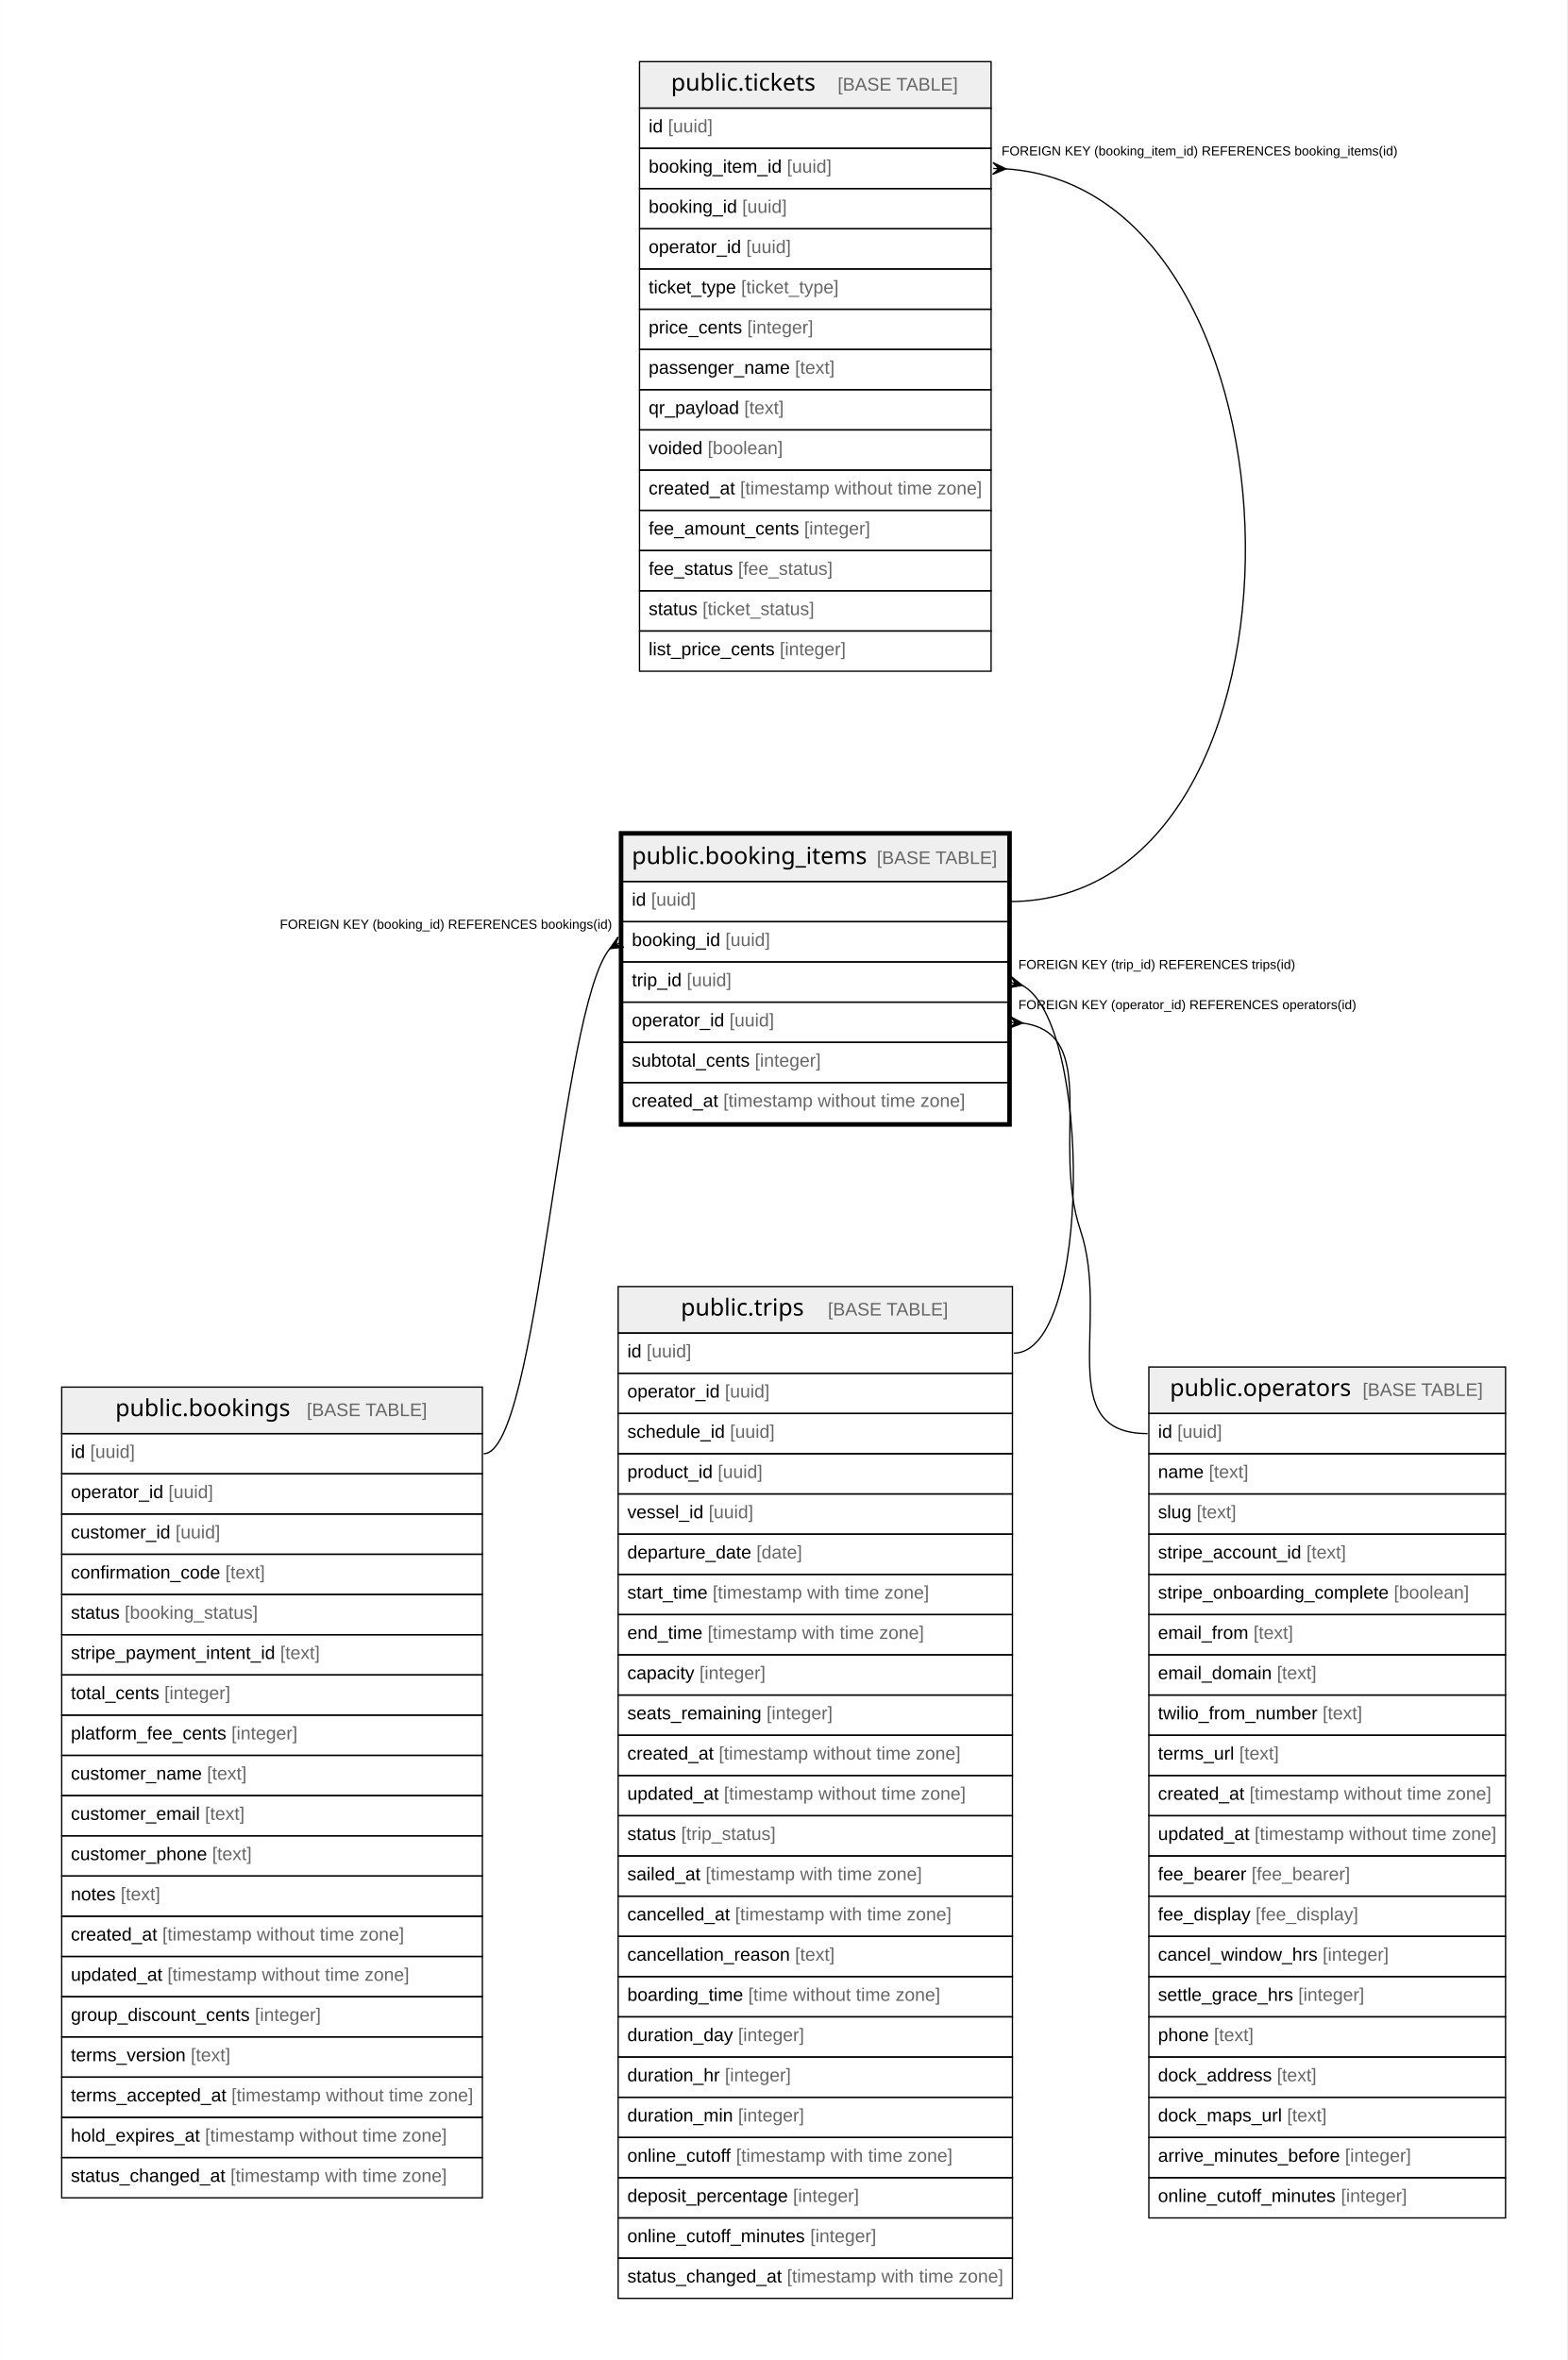
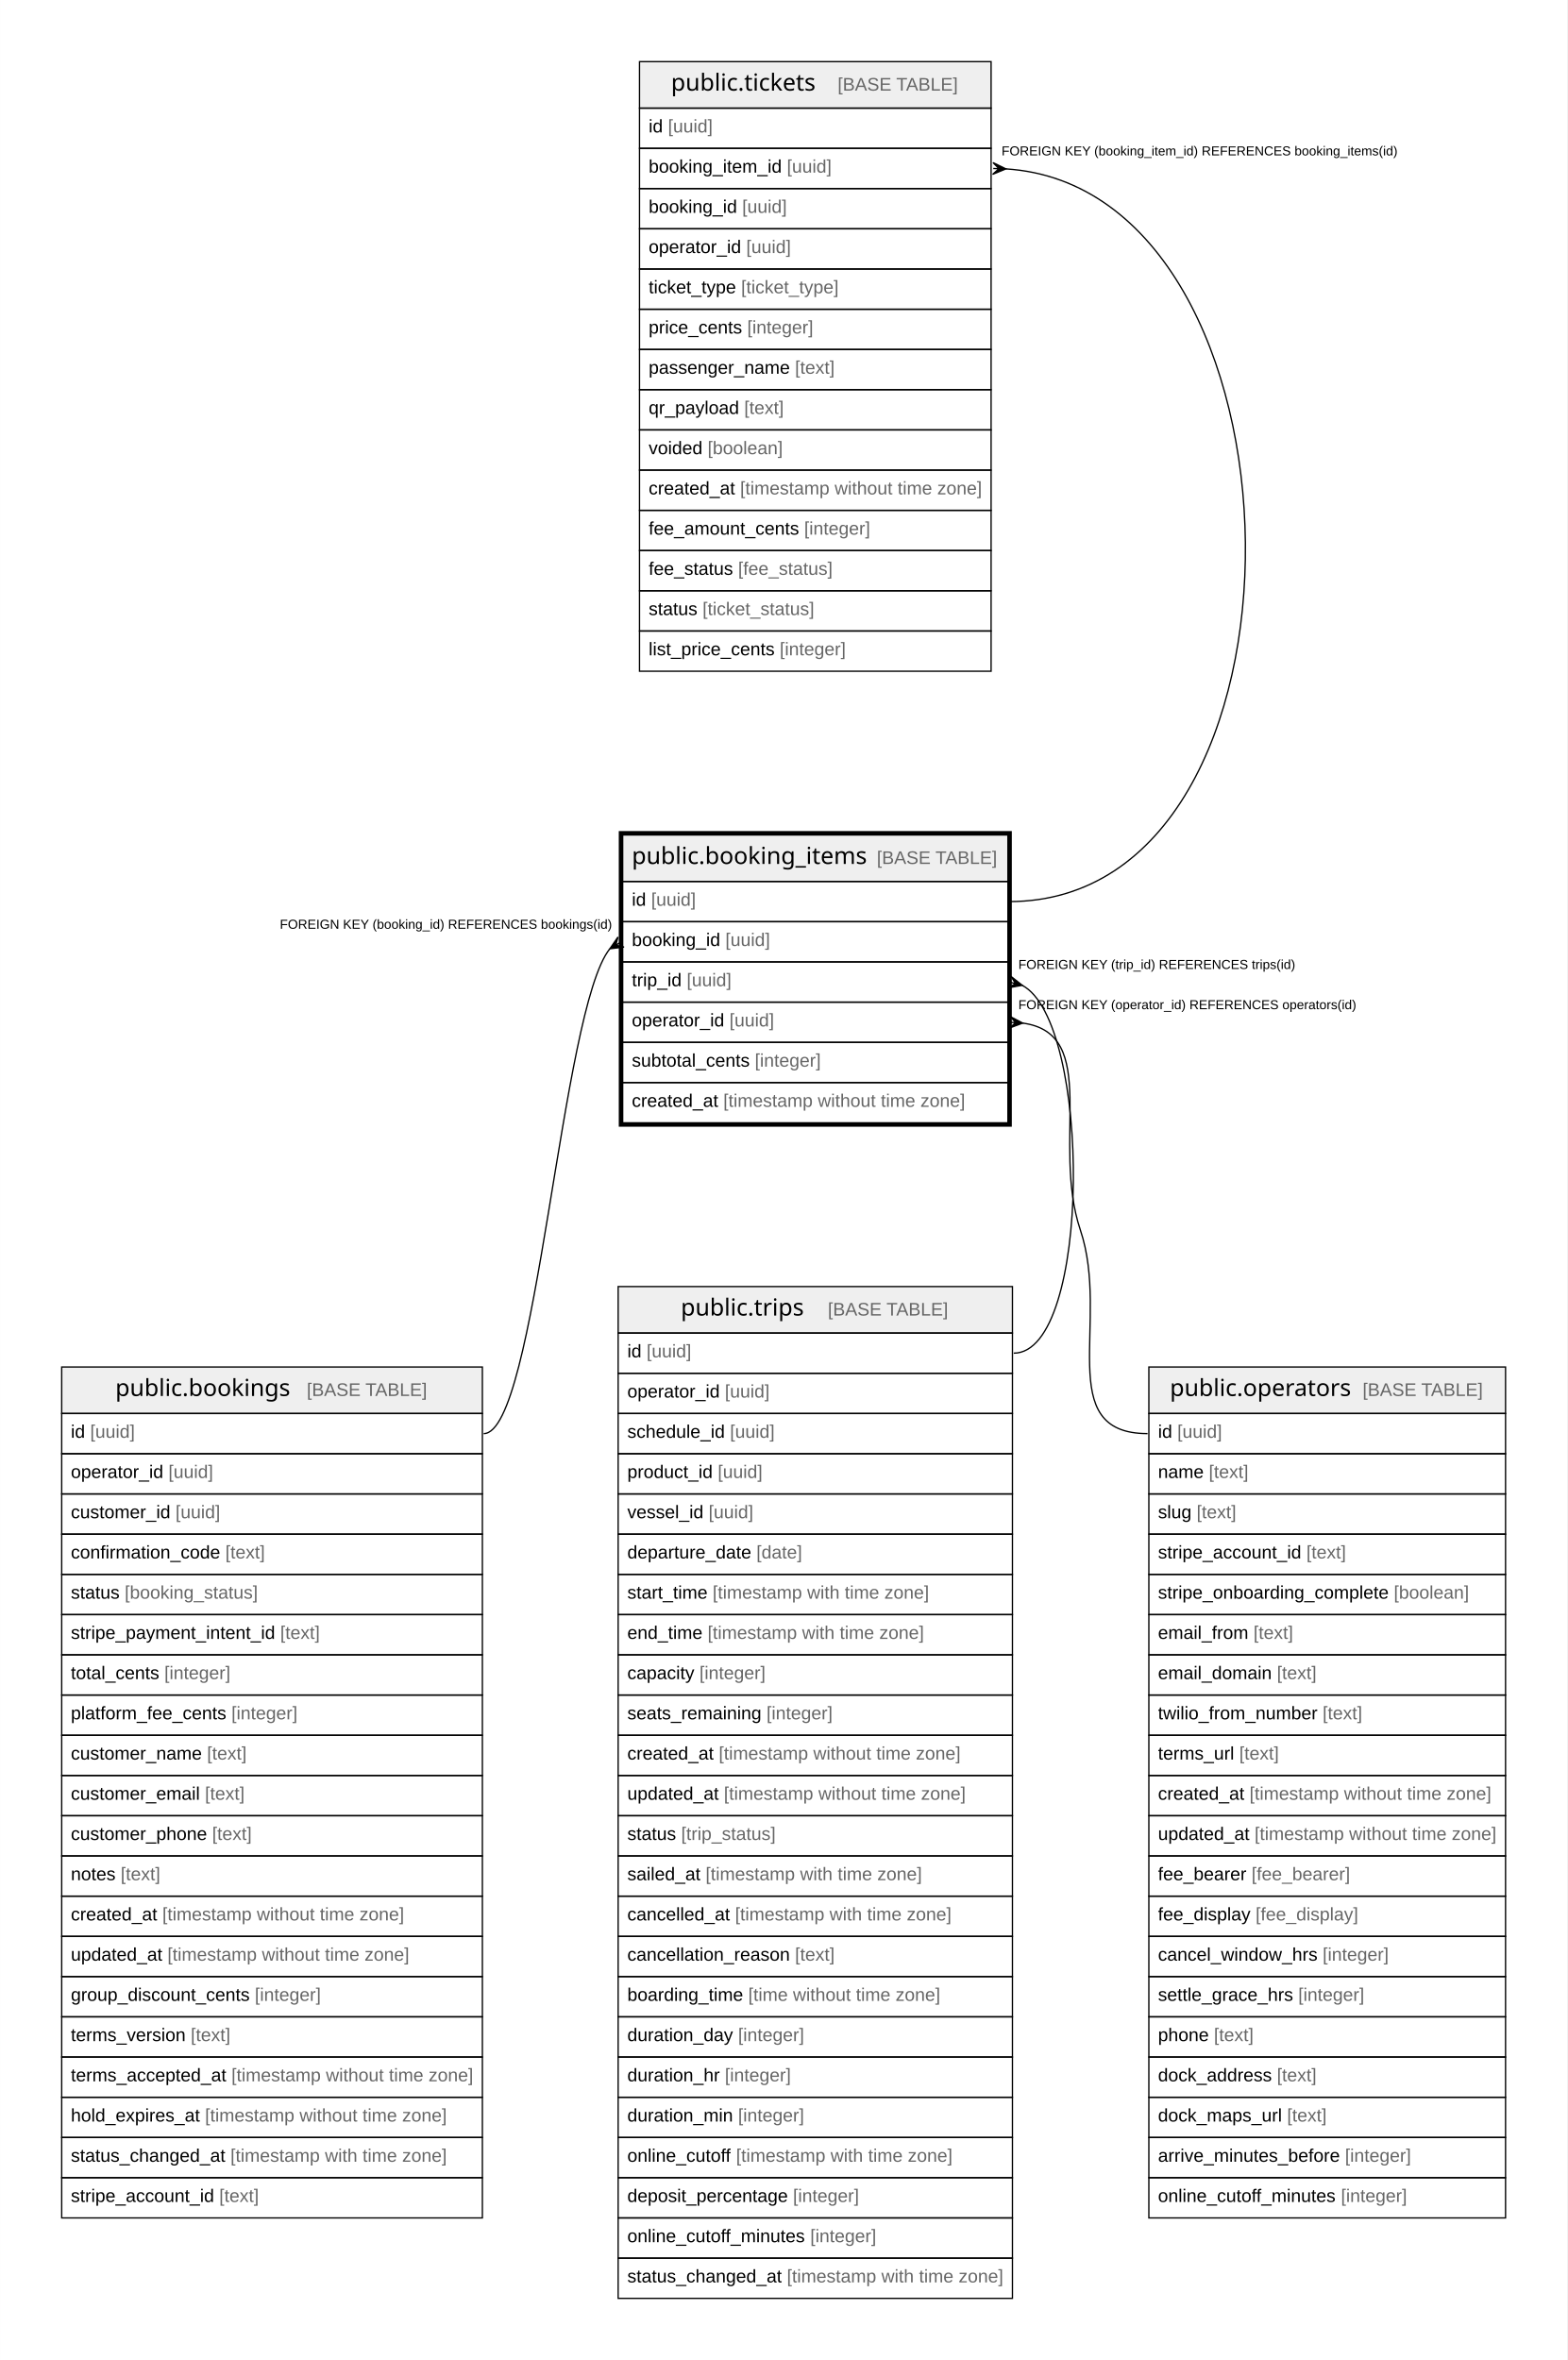
<svg xmlns="http://www.w3.org/2000/svg" width="1200pt" height="1807pt" viewBox="0.00 0.00 1200.04 1807.20">
  <g id="graph0" class="graph" transform="scale(1 1) rotate(0) translate(4 1803.2)">
    <polygon fill="white" stroke="none" points="-4,4 -4,-1803.2 1196.04,-1803.2 1196.04,4 -4,4" />
    <g id="node1" class="node">
      <polygon fill="#efefef" stroke="none" points="472.78,-1128.2 472.78,-1163.8 767.76,-1163.8 767.76,-1128.2 472.78,-1128.2" />
      <polygon fill="none" stroke="black" points="472.78,-1128.2 472.78,-1163.8 767.76,-1163.8 767.76,-1128.2 472.78,-1128.2" />
      <text text-anchor="start" x="479.78" y="-1141.6" font-family="Arial Bold" font-size="18.00">public.booking_items</text>
      <text text-anchor="start" x="636.27" y="-1141.6" font-family="Arial" font-size="14.00">    </text>
      <text text-anchor="start" x="667.39" y="-1141.6" font-family="Arial" font-size="14.00" fill="#666666">[BASE TABLE]</text>
      <polygon fill="none" stroke="black" points="472.78,-1097.4 472.78,-1128.2 767.76,-1128.2 767.76,-1097.4 472.78,-1097.4" />
      <text text-anchor="start" x="479.78" y="-1109.6" font-family="Arial" font-size="14.00">id </text>
      <text text-anchor="start" x="494.57" y="-1109.6" font-family="Arial" font-size="14.00" fill="#666666">[uuid]</text>
      <polygon fill="none" stroke="black" points="472.78,-1066.6 472.78,-1097.4 767.76,-1097.4 767.76,-1066.6 472.78,-1066.6" />
      <text text-anchor="start" x="479.78" y="-1078.8" font-family="Arial" font-size="14.00">booking_id </text>
      <text text-anchor="start" x="551.4" y="-1078.8" font-family="Arial" font-size="14.00" fill="#666666">[uuid]</text>
      <polygon fill="none" stroke="black" points="472.78,-1035.8 472.78,-1066.6 767.76,-1066.6 767.76,-1035.8 472.78,-1035.8" />
      <text text-anchor="start" x="479.78" y="-1048" font-family="Arial" font-size="14.00">trip_id </text>
      <text text-anchor="start" x="521.8" y="-1048" font-family="Arial" font-size="14.00" fill="#666666">[uuid]</text>
      <polygon fill="none" stroke="black" points="472.78,-1005 472.78,-1035.8 767.76,-1035.8 767.76,-1005 472.78,-1005" />
      <text text-anchor="start" x="479.78" y="-1017.2" font-family="Arial" font-size="14.00">operator_id </text>
      <text text-anchor="start" x="554.5" y="-1017.2" font-family="Arial" font-size="14.00" fill="#666666">[uuid]</text>
      <polygon fill="none" stroke="black" points="472.78,-974.2 472.78,-1005 767.76,-1005 767.76,-974.2 472.78,-974.2" />
      <text text-anchor="start" x="479.78" y="-986.4" font-family="Arial" font-size="14.00">subtotal_cents </text>
      <text text-anchor="start" x="573.95" y="-986.4" font-family="Arial" font-size="14.00" fill="#666666">[integer]</text>
      <polygon fill="none" stroke="black" points="472.78,-943.4 472.78,-974.2 767.76,-974.2 767.76,-943.4 472.78,-943.4" />
      <text text-anchor="start" x="479.78" y="-955.6" font-family="Arial" font-size="14.00">created_at </text>
      <text text-anchor="start" x="549.83" y="-955.6" font-family="Arial" font-size="14.00" fill="#666666">[timestamp without time zone]</text>
      <polygon fill="none" stroke="black" stroke-width="3" points="471.28,-941.9 471.28,-1165.3 769.26,-1165.3 769.26,-941.9 471.28,-941.9" />
    </g>
    <g id="node3" class="node">
-       <polygon fill="#efefef" stroke="none" points="43.2,-705.4 43.2,-741 365.34,-741 365.34,-705.4 43.2,-705.4" />
-       <polygon fill="none" stroke="black" points="43.2,-705.4 43.2,-741 365.34,-741 365.34,-705.4 43.2,-705.4" />
-       <text text-anchor="start" x="84.28" y="-718.8" font-family="Arial Bold" font-size="18.00">public.bookings</text>
-       <text text-anchor="start" x="199.78" y="-718.8" font-family="Arial" font-size="14.00">    </text>
-       <text text-anchor="start" x="230.89" y="-718.8" font-family="Arial" font-size="14.00" fill="#666666">[BASE TABLE]</text>
-       <polygon fill="none" stroke="black" points="43.2,-674.6 43.2,-705.4 365.34,-705.4 365.34,-674.6 43.2,-674.6" />
-       <text text-anchor="start" x="50.2" y="-686.8" font-family="Arial" font-size="14.00">id </text>
-       <text text-anchor="start" x="64.99" y="-686.8" font-family="Arial" font-size="14.00" fill="#666666">[uuid]</text>
-       <polygon fill="none" stroke="black" points="43.2,-643.8 43.2,-674.6 365.34,-674.6 365.34,-643.8 43.2,-643.8" />
-       <text text-anchor="start" x="50.2" y="-656" font-family="Arial" font-size="14.00">operator_id </text>
-       <text text-anchor="start" x="124.92" y="-656" font-family="Arial" font-size="14.00" fill="#666666">[uuid]</text>
-       <polygon fill="none" stroke="black" points="43.2,-613 43.2,-643.8 365.34,-643.8 365.34,-613 43.2,-613" />
-       <text text-anchor="start" x="50.2" y="-625.2" font-family="Arial" font-size="14.00">customer_id </text>
-       <text text-anchor="start" x="130.34" y="-625.2" font-family="Arial" font-size="14.00" fill="#666666">[uuid]</text>
-       <polygon fill="none" stroke="black" points="43.2,-582.2 43.2,-613 365.34,-613 365.34,-582.2 43.2,-582.2" />
-       <text text-anchor="start" x="50.2" y="-594.4" font-family="Arial" font-size="14.00">confirmation_code </text>
-       <text text-anchor="start" x="168.49" y="-594.4" font-family="Arial" font-size="14.00" fill="#666666">[text]</text>
-       <polygon fill="none" stroke="black" points="43.2,-551.4 43.2,-582.2 365.34,-582.2 365.34,-551.4 43.2,-551.4" />
-       <text text-anchor="start" x="50.2" y="-563.6" font-family="Arial" font-size="14.00">status </text>
-       <text text-anchor="start" x="91.44" y="-563.6" font-family="Arial" font-size="14.00" fill="#666666">[booking_status]</text>
-       <polygon fill="none" stroke="black" points="43.2,-520.6 43.2,-551.4 365.34,-551.4 365.34,-520.6 43.2,-520.6" />
-       <text text-anchor="start" x="50.2" y="-532.8" font-family="Arial" font-size="14.00">stripe_payment_intent_id </text>
-       <text text-anchor="start" x="210.52" y="-532.8" font-family="Arial" font-size="14.00" fill="#666666">[text]</text>
-       <polygon fill="none" stroke="black" points="43.2,-489.8 43.2,-520.6 365.34,-520.6 365.34,-489.8 43.2,-489.8" />
-       <text text-anchor="start" x="50.2" y="-502" font-family="Arial" font-size="14.00">total_cents </text>
-       <text text-anchor="start" x="121.8" y="-502" font-family="Arial" font-size="14.00" fill="#666666">[integer]</text>
-       <polygon fill="none" stroke="black" points="43.2,-459 43.2,-489.8 365.34,-489.8 365.34,-459 43.2,-459" />
-       <text text-anchor="start" x="50.2" y="-471.2" font-family="Arial" font-size="14.00">platform_fee_cents </text>
-       <text text-anchor="start" x="173.16" y="-471.2" font-family="Arial" font-size="14.00" fill="#666666">[integer]</text>
-       <polygon fill="none" stroke="black" points="43.2,-428.2 43.2,-459 365.34,-459 365.34,-428.2 43.2,-428.2" />
-       <text text-anchor="start" x="50.2" y="-440.4" font-family="Arial" font-size="14.00">customer_name </text>
-       <text text-anchor="start" x="154.47" y="-440.4" font-family="Arial" font-size="14.00" fill="#666666">[text]</text>
-       <polygon fill="none" stroke="black" points="43.2,-397.4 43.2,-428.2 365.34,-428.2 365.34,-397.4 43.2,-397.4" />
-       <text text-anchor="start" x="50.2" y="-409.6" font-family="Arial" font-size="14.00">customer_email </text>
-       <text text-anchor="start" x="152.9" y="-409.6" font-family="Arial" font-size="14.00" fill="#666666">[text]</text>
-       <polygon fill="none" stroke="black" points="43.2,-366.6 43.2,-397.4 365.34,-397.4 365.34,-366.6 43.2,-366.6" />
-       <text text-anchor="start" x="50.2" y="-378.8" font-family="Arial" font-size="14.00">customer_phone </text>
-       <text text-anchor="start" x="158.38" y="-378.8" font-family="Arial" font-size="14.00" fill="#666666">[text]</text>
-       <polygon fill="none" stroke="black" points="43.2,-335.8 43.2,-366.6 365.34,-366.6 365.34,-335.8 43.2,-335.8" />
-       <text text-anchor="start" x="50.2" y="-348" font-family="Arial" font-size="14.00">notes </text>
-       <text text-anchor="start" x="88.34" y="-348" font-family="Arial" font-size="14.00" fill="#666666">[text]</text>
-       <polygon fill="none" stroke="black" points="43.2,-305 43.2,-335.8 365.34,-335.8 365.34,-305 43.2,-305" />
-       <text text-anchor="start" x="50.2" y="-317.2" font-family="Arial" font-size="14.00">created_at </text>
-       <text text-anchor="start" x="120.25" y="-317.2" font-family="Arial" font-size="14.00" fill="#666666">[timestamp without time zone]</text>
-       <polygon fill="none" stroke="black" points="43.2,-274.2 43.2,-305 365.34,-305 365.34,-274.2 43.2,-274.2" />
-       <text text-anchor="start" x="50.2" y="-286.4" font-family="Arial" font-size="14.00">updated_at </text>
-       <text text-anchor="start" x="124.16" y="-286.4" font-family="Arial" font-size="14.00" fill="#666666">[timestamp without time zone]</text>
-       <polygon fill="none" stroke="black" points="43.2,-243.4 43.2,-274.2 365.34,-274.2 365.34,-243.4 43.2,-243.4" />
-       <text text-anchor="start" x="50.2" y="-255.6" font-family="Arial" font-size="14.00">group_discount_cents </text>
-       <text text-anchor="start" x="191.08" y="-255.6" font-family="Arial" font-size="14.00" fill="#666666">[integer]</text>
-       <polygon fill="none" stroke="black" points="43.2,-212.6 43.2,-243.4 365.34,-243.4 365.34,-212.6 43.2,-212.6" />
-       <text text-anchor="start" x="50.2" y="-224.8" font-family="Arial" font-size="14.00">terms_version </text>
-       <text text-anchor="start" x="142.01" y="-224.8" font-family="Arial" font-size="14.00" fill="#666666">[text]</text>
-       <polygon fill="none" stroke="black" points="43.2,-181.8 43.2,-212.6 365.34,-212.6 365.34,-181.8 43.2,-181.8" />
-       <text text-anchor="start" x="50.2" y="-194" font-family="Arial" font-size="14.00">terms_accepted_at </text>
-       <text text-anchor="start" x="173.16" y="-194" font-family="Arial" font-size="14.00" fill="#666666">[timestamp without time zone]</text>
-       <polygon fill="none" stroke="black" points="43.2,-151 43.2,-181.8 365.34,-181.8 365.34,-151 43.2,-151" />
-       <text text-anchor="start" x="50.2" y="-163.2" font-family="Arial" font-size="14.00">hold_expires_at </text>
-       <text text-anchor="start" x="152.94" y="-163.2" font-family="Arial" font-size="14.00" fill="#666666">[timestamp without time zone]</text>
-       <polygon fill="none" stroke="black" points="43.2,-120.2 43.2,-151 365.34,-151 365.34,-120.2 43.2,-120.2" />
-       <text text-anchor="start" x="50.2" y="-132.4" font-family="Arial" font-size="14.00">status_changed_at </text>
-       <text text-anchor="start" x="172.41" y="-132.4" font-family="Arial" font-size="14.00" fill="#666666">[timestamp with time zone]</text>
+       <polygon fill="#efefef" stroke="none" points="43.2,-720.8 43.2,-756.4 365.34,-756.4 365.34,-720.8 43.2,-720.8" />
+       <polygon fill="none" stroke="black" points="43.2,-720.8 43.2,-756.4 365.34,-756.4 365.34,-720.8 43.2,-720.8" />
+       <text text-anchor="start" x="84.28" y="-734.2" font-family="Arial Bold" font-size="18.00">public.bookings</text>
+       <text text-anchor="start" x="199.78" y="-734.2" font-family="Arial" font-size="14.00">    </text>
+       <text text-anchor="start" x="230.89" y="-734.2" font-family="Arial" font-size="14.00" fill="#666666">[BASE TABLE]</text>
+       <polygon fill="none" stroke="black" points="43.2,-690 43.2,-720.8 365.34,-720.8 365.34,-690 43.2,-690" />
+       <text text-anchor="start" x="50.2" y="-702.2" font-family="Arial" font-size="14.00">id </text>
+       <text text-anchor="start" x="64.99" y="-702.2" font-family="Arial" font-size="14.00" fill="#666666">[uuid]</text>
+       <polygon fill="none" stroke="black" points="43.2,-659.2 43.2,-690 365.34,-690 365.34,-659.2 43.2,-659.2" />
+       <text text-anchor="start" x="50.2" y="-671.4" font-family="Arial" font-size="14.00">operator_id </text>
+       <text text-anchor="start" x="124.92" y="-671.4" font-family="Arial" font-size="14.00" fill="#666666">[uuid]</text>
+       <polygon fill="none" stroke="black" points="43.2,-628.4 43.2,-659.2 365.34,-659.2 365.34,-628.4 43.2,-628.4" />
+       <text text-anchor="start" x="50.2" y="-640.6" font-family="Arial" font-size="14.00">customer_id </text>
+       <text text-anchor="start" x="130.34" y="-640.6" font-family="Arial" font-size="14.00" fill="#666666">[uuid]</text>
+       <polygon fill="none" stroke="black" points="43.2,-597.6 43.2,-628.4 365.34,-628.4 365.34,-597.6 43.2,-597.6" />
+       <text text-anchor="start" x="50.2" y="-609.8" font-family="Arial" font-size="14.00">confirmation_code </text>
+       <text text-anchor="start" x="168.49" y="-609.8" font-family="Arial" font-size="14.00" fill="#666666">[text]</text>
+       <polygon fill="none" stroke="black" points="43.2,-566.8 43.2,-597.6 365.34,-597.6 365.34,-566.8 43.2,-566.8" />
+       <text text-anchor="start" x="50.2" y="-579" font-family="Arial" font-size="14.00">status </text>
+       <text text-anchor="start" x="91.44" y="-579" font-family="Arial" font-size="14.00" fill="#666666">[booking_status]</text>
+       <polygon fill="none" stroke="black" points="43.2,-536 43.2,-566.8 365.34,-566.8 365.34,-536 43.2,-536" />
+       <text text-anchor="start" x="50.2" y="-548.2" font-family="Arial" font-size="14.00">stripe_payment_intent_id </text>
+       <text text-anchor="start" x="210.52" y="-548.2" font-family="Arial" font-size="14.00" fill="#666666">[text]</text>
+       <polygon fill="none" stroke="black" points="43.2,-505.2 43.2,-536 365.34,-536 365.34,-505.2 43.2,-505.2" />
+       <text text-anchor="start" x="50.2" y="-517.4" font-family="Arial" font-size="14.00">total_cents </text>
+       <text text-anchor="start" x="121.8" y="-517.4" font-family="Arial" font-size="14.00" fill="#666666">[integer]</text>
+       <polygon fill="none" stroke="black" points="43.2,-474.4 43.2,-505.2 365.34,-505.2 365.34,-474.4 43.2,-474.4" />
+       <text text-anchor="start" x="50.2" y="-486.6" font-family="Arial" font-size="14.00">platform_fee_cents </text>
+       <text text-anchor="start" x="173.16" y="-486.6" font-family="Arial" font-size="14.00" fill="#666666">[integer]</text>
+       <polygon fill="none" stroke="black" points="43.2,-443.6 43.2,-474.4 365.34,-474.4 365.34,-443.6 43.2,-443.6" />
+       <text text-anchor="start" x="50.2" y="-455.8" font-family="Arial" font-size="14.00">customer_name </text>
+       <text text-anchor="start" x="154.47" y="-455.8" font-family="Arial" font-size="14.00" fill="#666666">[text]</text>
+       <polygon fill="none" stroke="black" points="43.2,-412.8 43.2,-443.6 365.34,-443.6 365.34,-412.8 43.2,-412.8" />
+       <text text-anchor="start" x="50.2" y="-425" font-family="Arial" font-size="14.00">customer_email </text>
+       <text text-anchor="start" x="152.9" y="-425" font-family="Arial" font-size="14.00" fill="#666666">[text]</text>
+       <polygon fill="none" stroke="black" points="43.2,-382 43.2,-412.8 365.34,-412.8 365.34,-382 43.2,-382" />
+       <text text-anchor="start" x="50.2" y="-394.2" font-family="Arial" font-size="14.00">customer_phone </text>
+       <text text-anchor="start" x="158.38" y="-394.2" font-family="Arial" font-size="14.00" fill="#666666">[text]</text>
+       <polygon fill="none" stroke="black" points="43.2,-351.2 43.2,-382 365.34,-382 365.34,-351.2 43.2,-351.2" />
+       <text text-anchor="start" x="50.2" y="-363.4" font-family="Arial" font-size="14.00">notes </text>
+       <text text-anchor="start" x="88.34" y="-363.4" font-family="Arial" font-size="14.00" fill="#666666">[text]</text>
+       <polygon fill="none" stroke="black" points="43.2,-320.4 43.2,-351.2 365.34,-351.2 365.34,-320.4 43.2,-320.4" />
+       <text text-anchor="start" x="50.2" y="-332.6" font-family="Arial" font-size="14.00">created_at </text>
+       <text text-anchor="start" x="120.25" y="-332.6" font-family="Arial" font-size="14.00" fill="#666666">[timestamp without time zone]</text>
+       <polygon fill="none" stroke="black" points="43.2,-289.6 43.2,-320.4 365.34,-320.4 365.34,-289.6 43.2,-289.6" />
+       <text text-anchor="start" x="50.2" y="-301.8" font-family="Arial" font-size="14.00">updated_at </text>
+       <text text-anchor="start" x="124.16" y="-301.8" font-family="Arial" font-size="14.00" fill="#666666">[timestamp without time zone]</text>
+       <polygon fill="none" stroke="black" points="43.2,-258.8 43.2,-289.6 365.34,-289.6 365.34,-258.8 43.2,-258.8" />
+       <text text-anchor="start" x="50.2" y="-271" font-family="Arial" font-size="14.00">group_discount_cents </text>
+       <text text-anchor="start" x="191.08" y="-271" font-family="Arial" font-size="14.00" fill="#666666">[integer]</text>
+       <polygon fill="none" stroke="black" points="43.2,-228 43.2,-258.8 365.34,-258.8 365.34,-228 43.2,-228" />
+       <text text-anchor="start" x="50.2" y="-240.2" font-family="Arial" font-size="14.00">terms_version </text>
+       <text text-anchor="start" x="142.01" y="-240.2" font-family="Arial" font-size="14.00" fill="#666666">[text]</text>
+       <polygon fill="none" stroke="black" points="43.2,-197.2 43.2,-228 365.34,-228 365.34,-197.2 43.2,-197.2" />
+       <text text-anchor="start" x="50.2" y="-209.4" font-family="Arial" font-size="14.00">terms_accepted_at </text>
+       <text text-anchor="start" x="173.16" y="-209.4" font-family="Arial" font-size="14.00" fill="#666666">[timestamp without time zone]</text>
+       <polygon fill="none" stroke="black" points="43.2,-166.4 43.2,-197.2 365.34,-197.2 365.34,-166.4 43.2,-166.4" />
+       <text text-anchor="start" x="50.2" y="-178.6" font-family="Arial" font-size="14.00">hold_expires_at </text>
+       <text text-anchor="start" x="152.94" y="-178.6" font-family="Arial" font-size="14.00" fill="#666666">[timestamp without time zone]</text>
+       <polygon fill="none" stroke="black" points="43.2,-135.6 43.2,-166.4 365.34,-166.4 365.34,-135.6 43.2,-135.6" />
+       <text text-anchor="start" x="50.2" y="-147.8" font-family="Arial" font-size="14.00">status_changed_at </text>
+       <text text-anchor="start" x="172.41" y="-147.8" font-family="Arial" font-size="14.00" fill="#666666">[timestamp with time zone]</text>
+       <polygon fill="none" stroke="black" points="43.2,-104.8 43.2,-135.6 365.34,-135.6 365.34,-104.8 43.2,-104.8" />
+       <text text-anchor="start" x="50.2" y="-117" font-family="Arial" font-size="14.00">stripe_account_id </text>
+       <text text-anchor="start" x="163.83" y="-117" font-family="Arial" font-size="14.00" fill="#666666">[text]</text>
    </g>
    <g id="edge2" class="edge">
-       <path fill="none" stroke="black" d="M462.93,-1076.75C424.46,-1030.24 408.36,-690 366.34,-690" />
-       <polygon fill="black" stroke="black" points="462.89,-1076.73 469.2,-1085.7 467.48,-1079.45 471.21,-1081.66 471.21,-1081.66 471.21,-1081.66 467.48,-1079.45 473.79,-1077.96 462.89,-1076.73" />
+       <path fill="none" stroke="black" d="M462.97,-1076.68C425.6,-1030.9 406.74,-705.4 366.34,-705.4" />
+       <polygon fill="black" stroke="black" points="462.94,-1076.66 469.17,-1085.68 467.5,-1079.41 471.21,-1081.65 471.21,-1081.65 471.21,-1081.65 467.5,-1079.41 473.82,-1077.98 462.94,-1076.66" />
      <text text-anchor="start" x="210.25" y="-1092" font-family="Arial" font-size="10.00">FOREIGN KEY (booking_id) REFERENCES bookings(id)</text>
    </g>
    <g id="node4" class="node">
      <polygon fill="#efefef" stroke="none" points="469.31,-782.4 469.31,-818 771.24,-818 771.24,-782.4 469.31,-782.4" />
      <polygon fill="none" stroke="black" points="469.31,-782.4 469.31,-818 771.24,-818 771.24,-782.4 469.31,-782.4" />
      <text text-anchor="start" x="517.28" y="-795.8" font-family="Arial Bold" font-size="18.00">public.trips</text>
      <text text-anchor="start" x="598.77" y="-795.8" font-family="Arial" font-size="14.00">    </text>
      <text text-anchor="start" x="629.89" y="-795.8" font-family="Arial" font-size="14.00" fill="#666666">[BASE TABLE]</text>
      <polygon fill="none" stroke="black" points="469.31,-751.6 469.31,-782.4 771.24,-782.4 771.24,-751.6 469.31,-751.6" />
      <text text-anchor="start" x="476.31" y="-763.8" font-family="Arial" font-size="14.00">id </text>
      <text text-anchor="start" x="491.09" y="-763.8" font-family="Arial" font-size="14.00" fill="#666666">[uuid]</text>
      <polygon fill="none" stroke="black" points="469.31,-720.8 469.31,-751.6 771.24,-751.6 771.24,-720.8 469.31,-720.8" />
      <text text-anchor="start" x="476.31" y="-733" font-family="Arial" font-size="14.00">operator_id </text>
      <text text-anchor="start" x="551.02" y="-733" font-family="Arial" font-size="14.00" fill="#666666">[uuid]</text>
      <polygon fill="none" stroke="black" points="469.31,-690 469.31,-720.8 771.24,-720.8 771.24,-690 469.31,-690" />
      <text text-anchor="start" x="476.31" y="-702.2" font-family="Arial" font-size="14.00">schedule_id </text>
      <text text-anchor="start" x="554.92" y="-702.2" font-family="Arial" font-size="14.00" fill="#666666">[uuid]</text>
      <polygon fill="none" stroke="black" points="469.31,-659.2 469.31,-690 771.24,-690 771.24,-659.2 469.31,-659.2" />
      <text text-anchor="start" x="476.31" y="-671.4" font-family="Arial" font-size="14.00">product_id </text>
      <text text-anchor="start" x="545.58" y="-671.4" font-family="Arial" font-size="14.00" fill="#666666">[uuid]</text>
      <polygon fill="none" stroke="black" points="469.31,-628.4 469.31,-659.2 771.24,-659.2 771.24,-628.4 469.31,-628.4" />
      <text text-anchor="start" x="476.31" y="-640.6" font-family="Arial" font-size="14.00">vessel_id </text>
      <text text-anchor="start" x="538.56" y="-640.6" font-family="Arial" font-size="14.00" fill="#666666">[uuid]</text>
      <polygon fill="none" stroke="black" points="469.31,-597.6 469.31,-628.4 771.24,-628.4 771.24,-597.6 469.31,-597.6" />
      <text text-anchor="start" x="476.31" y="-609.8" font-family="Arial" font-size="14.00">departure_date </text>
      <text text-anchor="start" x="575.16" y="-609.8" font-family="Arial" font-size="14.00" fill="#666666">[date]</text>
      <polygon fill="none" stroke="black" points="469.31,-566.8 469.31,-597.6 771.24,-597.6 771.24,-566.8 469.31,-566.8" />
      <text text-anchor="start" x="476.31" y="-579" font-family="Arial" font-size="14.00">start_time </text>
      <text text-anchor="start" x="541.66" y="-579" font-family="Arial" font-size="14.00" fill="#666666">[timestamp with time zone]</text>
      <polygon fill="none" stroke="black" points="469.31,-536 469.31,-566.8 771.24,-566.8 771.24,-536 469.31,-536" />
      <text text-anchor="start" x="476.31" y="-548.2" font-family="Arial" font-size="14.00">end_time </text>
      <text text-anchor="start" x="537.79" y="-548.2" font-family="Arial" font-size="14.00" fill="#666666">[timestamp with time zone]</text>
      <polygon fill="none" stroke="black" points="469.31,-505.2 469.31,-536 771.24,-536 771.24,-505.2 469.31,-505.2" />
      <text text-anchor="start" x="476.31" y="-517.4" font-family="Arial" font-size="14.00">capacity </text>
      <text text-anchor="start" x="531.55" y="-517.4" font-family="Arial" font-size="14.00" fill="#666666">[integer]</text>
      <polygon fill="none" stroke="black" points="469.31,-474.4 469.31,-505.2 771.24,-505.2 771.24,-474.4 469.31,-474.4" />
      <text text-anchor="start" x="476.31" y="-486.6" font-family="Arial" font-size="14.00">seats_remaining </text>
      <text text-anchor="start" x="582.92" y="-486.6" font-family="Arial" font-size="14.00" fill="#666666">[integer]</text>
      <polygon fill="none" stroke="black" points="469.31,-443.6 469.31,-474.4 771.24,-474.4 771.24,-443.6 469.31,-443.6" />
      <text text-anchor="start" x="476.31" y="-455.8" font-family="Arial" font-size="14.00">created_at </text>
      <text text-anchor="start" x="546.35" y="-455.8" font-family="Arial" font-size="14.00" fill="#666666">[timestamp without time zone]</text>
      <polygon fill="none" stroke="black" points="469.31,-412.8 469.31,-443.6 771.24,-443.6 771.24,-412.8 469.31,-412.8" />
      <text text-anchor="start" x="476.31" y="-425" font-family="Arial" font-size="14.00">updated_at </text>
      <text text-anchor="start" x="550.26" y="-425" font-family="Arial" font-size="14.00" fill="#666666">[timestamp without time zone]</text>
      <polygon fill="none" stroke="black" points="469.31,-382 469.31,-412.8 771.24,-412.8 771.24,-382 469.31,-382" />
      <text text-anchor="start" x="476.31" y="-394.2" font-family="Arial" font-size="14.00">status </text>
      <text text-anchor="start" x="517.55" y="-394.2" font-family="Arial" font-size="14.00" fill="#666666">[trip_status]</text>
      <polygon fill="none" stroke="black" points="469.31,-351.2 469.31,-382 771.24,-382 771.24,-351.2 469.31,-351.2" />
      <text text-anchor="start" x="476.31" y="-363.4" font-family="Arial" font-size="14.00">sailed_at </text>
      <text text-anchor="start" x="536.24" y="-363.4" font-family="Arial" font-size="14.00" fill="#666666">[timestamp with time zone]</text>
      <polygon fill="none" stroke="black" points="469.31,-320.4 469.31,-351.2 771.24,-351.2 771.24,-320.4 469.31,-320.4" />
      <text text-anchor="start" x="476.31" y="-332.6" font-family="Arial" font-size="14.00">cancelled_at </text>
      <text text-anchor="start" x="558.81" y="-332.6" font-family="Arial" font-size="14.00" fill="#666666">[timestamp with time zone]</text>
      <polygon fill="none" stroke="black" points="469.31,-289.6 469.31,-320.4 771.24,-320.4 771.24,-289.6 469.31,-289.6" />
      <text text-anchor="start" x="476.31" y="-301.8" font-family="Arial" font-size="14.00">cancellation_reason </text>
      <text text-anchor="start" x="604.73" y="-301.8" font-family="Arial" font-size="14.00" fill="#666666">[text]</text>
      <polygon fill="none" stroke="black" points="469.31,-258.8 469.31,-289.6 771.24,-289.6 771.24,-258.8 469.31,-258.8" />
      <text text-anchor="start" x="476.31" y="-271" font-family="Arial" font-size="14.00">boarding_time </text>
      <text text-anchor="start" x="568.92" y="-271" font-family="Arial" font-size="14.00" fill="#666666">[time without time zone]</text>
      <polygon fill="none" stroke="black" points="469.31,-228 469.31,-258.8 771.24,-258.8 771.24,-228 469.31,-228" />
      <text text-anchor="start" x="476.31" y="-240.2" font-family="Arial" font-size="14.00">duration_day </text>
      <text text-anchor="start" x="561.15" y="-240.2" font-family="Arial" font-size="14.00" fill="#666666">[integer]</text>
      <polygon fill="none" stroke="black" points="469.31,-197.2 469.31,-228 771.24,-228 771.24,-197.2 469.31,-197.2" />
      <text text-anchor="start" x="476.31" y="-209.4" font-family="Arial" font-size="14.00">duration_hr </text>
      <text text-anchor="start" x="551.02" y="-209.4" font-family="Arial" font-size="14.00" fill="#666666">[integer]</text>
      <polygon fill="none" stroke="black" points="469.31,-166.4 469.31,-197.2 771.24,-197.2 771.24,-166.4 469.31,-166.4" />
      <text text-anchor="start" x="476.31" y="-178.6" font-family="Arial" font-size="14.00">duration_min </text>
      <text text-anchor="start" x="561.13" y="-178.6" font-family="Arial" font-size="14.00" fill="#666666">[integer]</text>
      <polygon fill="none" stroke="black" points="469.31,-135.6 469.31,-166.4 771.24,-166.4 771.24,-135.6 469.31,-135.6" />
      <text text-anchor="start" x="476.31" y="-147.8" font-family="Arial" font-size="14.00">online_cutoff </text>
      <text text-anchor="start" x="559.59" y="-147.8" font-family="Arial" font-size="14.00" fill="#666666">[timestamp with time zone]</text>
      <polygon fill="none" stroke="black" points="469.31,-104.8 469.31,-135.6 771.24,-135.6 771.24,-104.8 469.31,-104.8" />
      <text text-anchor="start" x="476.31" y="-117" font-family="Arial" font-size="14.00">deposit_percentage </text>
      <text text-anchor="start" x="603.18" y="-117" font-family="Arial" font-size="14.00" fill="#666666">[integer]</text>
      <polygon fill="none" stroke="black" points="469.31,-74 469.31,-104.8 771.24,-104.8 771.24,-74 469.31,-74" />
      <text text-anchor="start" x="476.31" y="-86.2" font-family="Arial" font-size="14.00">online_cutoff_minutes </text>
      <text text-anchor="start" x="616.4" y="-86.2" font-family="Arial" font-size="14.00" fill="#666666">[integer]</text>
      <polygon fill="none" stroke="black" points="469.31,-43.2 469.31,-74 771.24,-74 771.24,-43.2 469.31,-43.2" />
      <text text-anchor="start" x="476.31" y="-55.4" font-family="Arial" font-size="14.00">status_changed_at </text>
      <text text-anchor="start" x="598.51" y="-55.4" font-family="Arial" font-size="14.00" fill="#666666">[timestamp with time zone]</text>
    </g>
    <g id="edge3" class="edge">
      <path fill="none" stroke="black" d="M778.59,-1048.74C832.1,-1020.97 831.94,-767 772.24,-767" />
      <polygon fill="black" stroke="black" points="778.79,-1048.69 767.99,-1046.75 773.61,-1049.99 769.41,-1051.04 769.41,-1051.04 769.41,-1051.04 773.61,-1049.99 770.18,-1055.48 778.79,-1048.69" />
      <text text-anchor="start" x="775.76" y="-1061.2" font-family="Arial" font-size="10.00">FOREIGN KEY (trip_id) REFERENCES trips(id)</text>
    </g>
    <g id="node5" class="node">
      <polygon fill="#efefef" stroke="none" points="875.7,-720.8 875.7,-756.4 1148.84,-756.4 1148.84,-720.8 875.7,-720.8" />
      <polygon fill="none" stroke="black" points="875.7,-720.8 875.7,-756.4 1148.84,-756.4 1148.84,-720.8 875.7,-720.8" />
      <text text-anchor="start" x="891.8" y="-734.2" font-family="Arial Bold" font-size="18.00">public.operators</text>
      <text text-anchor="start" x="1008.26" y="-734.2" font-family="Arial" font-size="14.00">    </text>
      <text text-anchor="start" x="1039.38" y="-734.2" font-family="Arial" font-size="14.00" fill="#666666">[BASE TABLE]</text>
      <polygon fill="none" stroke="black" points="875.7,-690 875.7,-720.8 1148.84,-720.8 1148.84,-690 875.7,-690" />
      <text text-anchor="start" x="882.7" y="-702.2" font-family="Arial" font-size="14.00">id </text>
      <text text-anchor="start" x="897.49" y="-702.2" font-family="Arial" font-size="14.00" fill="#666666">[uuid]</text>
      <polygon fill="none" stroke="black" points="875.7,-659.2 875.7,-690 1148.84,-690 1148.84,-659.2 875.7,-659.2" />
      <text text-anchor="start" x="882.7" y="-671.4" font-family="Arial" font-size="14.00">name </text>
      <text text-anchor="start" x="921.61" y="-671.4" font-family="Arial" font-size="14.00" fill="#666666">[text]</text>
      <polygon fill="none" stroke="black" points="875.7,-628.4 875.7,-659.2 1148.84,-659.2 1148.84,-628.4 875.7,-628.4" />
      <text text-anchor="start" x="882.7" y="-640.6" font-family="Arial" font-size="14.00">slug </text>
      <text text-anchor="start" x="912.27" y="-640.6" font-family="Arial" font-size="14.00" fill="#666666">[text]</text>
      <polygon fill="none" stroke="black" points="875.7,-597.6 875.7,-628.4 1148.84,-628.4 1148.84,-597.6 875.7,-597.6" />
      <text text-anchor="start" x="882.7" y="-609.8" font-family="Arial" font-size="14.00">stripe_account_id </text>
      <text text-anchor="start" x="996.33" y="-609.8" font-family="Arial" font-size="14.00" fill="#666666">[text]</text>
      <polygon fill="none" stroke="black" points="875.7,-566.8 875.7,-597.6 1148.84,-597.6 1148.84,-566.8 875.7,-566.8" />
      <text text-anchor="start" x="882.7" y="-579" font-family="Arial" font-size="14.00">stripe_onboarding_complete </text>
      <text text-anchor="start" x="1063.26" y="-579" font-family="Arial" font-size="14.00" fill="#666666">[boolean]</text>
      <polygon fill="none" stroke="black" points="875.7,-536 875.7,-566.8 1148.84,-566.8 1148.84,-536 875.7,-536" />
      <text text-anchor="start" x="882.7" y="-548.2" font-family="Arial" font-size="14.00">email_from </text>
      <text text-anchor="start" x="955.83" y="-548.2" font-family="Arial" font-size="14.00" fill="#666666">[text]</text>
      <polygon fill="none" stroke="black" points="875.7,-505.2 875.7,-536 1148.84,-536 1148.84,-505.2 875.7,-505.2" />
      <text text-anchor="start" x="882.7" y="-517.4" font-family="Arial" font-size="14.00">email_domain </text>
      <text text-anchor="start" x="973.75" y="-517.4" font-family="Arial" font-size="14.00" fill="#666666">[text]</text>
      <polygon fill="none" stroke="black" points="875.7,-474.4 875.7,-505.2 1148.84,-505.2 1148.84,-474.4 875.7,-474.4" />
      <text text-anchor="start" x="882.7" y="-486.6" font-family="Arial" font-size="14.00">twilio_from_number </text>
      <text text-anchor="start" x="1008.75" y="-486.6" font-family="Arial" font-size="14.00" fill="#666666">[text]</text>
      <polygon fill="none" stroke="black" points="875.7,-443.6 875.7,-474.4 1148.84,-474.4 1148.84,-443.6 875.7,-443.6" />
      <text text-anchor="start" x="882.7" y="-455.8" font-family="Arial" font-size="14.00">terms_url </text>
      <text text-anchor="start" x="944.93" y="-455.8" font-family="Arial" font-size="14.00" fill="#666666">[text]</text>
      <polygon fill="none" stroke="black" points="875.7,-412.8 875.7,-443.6 1148.84,-443.6 1148.84,-412.8 875.7,-412.8" />
      <text text-anchor="start" x="882.7" y="-425" font-family="Arial" font-size="14.00">created_at </text>
      <text text-anchor="start" x="952.75" y="-425" font-family="Arial" font-size="14.00" fill="#666666">[timestamp without time zone]</text>
      <polygon fill="none" stroke="black" points="875.7,-382 875.7,-412.8 1148.84,-412.8 1148.84,-382 875.7,-382" />
      <text text-anchor="start" x="882.7" y="-394.2" font-family="Arial" font-size="14.00">updated_at </text>
      <text text-anchor="start" x="956.66" y="-394.2" font-family="Arial" font-size="14.00" fill="#666666">[timestamp without time zone]</text>
      <polygon fill="none" stroke="black" points="875.7,-351.2 875.7,-382 1148.84,-382 1148.84,-351.2 875.7,-351.2" />
      <text text-anchor="start" x="882.7" y="-363.4" font-family="Arial" font-size="14.00">fee_bearer </text>
      <text text-anchor="start" x="954.31" y="-363.4" font-family="Arial" font-size="14.00" fill="#666666">[fee_bearer]</text>
      <polygon fill="none" stroke="black" points="875.7,-320.4 875.7,-351.2 1148.84,-351.2 1148.84,-320.4 875.7,-320.4" />
      <text text-anchor="start" x="882.7" y="-332.6" font-family="Arial" font-size="14.00">fee_display </text>
      <text text-anchor="start" x="957.42" y="-332.6" font-family="Arial" font-size="14.00" fill="#666666">[fee_display]</text>
      <polygon fill="none" stroke="black" points="875.7,-289.6 875.7,-320.4 1148.84,-320.4 1148.84,-289.6 875.7,-289.6" />
      <text text-anchor="start" x="882.7" y="-301.8" font-family="Arial" font-size="14.00">cancel_window_hrs </text>
      <text text-anchor="start" x="1008.77" y="-301.8" font-family="Arial" font-size="14.00" fill="#666666">[integer]</text>
      <polygon fill="none" stroke="black" points="875.7,-258.8 875.7,-289.6 1148.84,-289.6 1148.84,-258.8 875.7,-258.8" />
      <text text-anchor="start" x="882.7" y="-271" font-family="Arial" font-size="14.00">settle_grace_hrs </text>
      <text text-anchor="start" x="990.09" y="-271" font-family="Arial" font-size="14.00" fill="#666666">[integer]</text>
      <polygon fill="none" stroke="black" points="875.7,-228 875.7,-258.8 1148.84,-258.8 1148.84,-228 875.7,-228" />
      <text text-anchor="start" x="882.7" y="-240.2" font-family="Arial" font-size="14.00">phone </text>
      <text text-anchor="start" x="925.52" y="-240.2" font-family="Arial" font-size="14.00" fill="#666666">[text]</text>
      <polygon fill="none" stroke="black" points="875.7,-197.2 875.7,-228 1148.84,-228 1148.84,-197.2 875.7,-197.2" />
      <text text-anchor="start" x="882.7" y="-209.4" font-family="Arial" font-size="14.00">dock_address </text>
      <text text-anchor="start" x="973.75" y="-209.4" font-family="Arial" font-size="14.00" fill="#666666">[text]</text>
      <polygon fill="none" stroke="black" points="875.7,-166.4 875.7,-197.2 1148.84,-197.2 1148.84,-166.4 875.7,-166.4" />
      <text text-anchor="start" x="882.7" y="-178.6" font-family="Arial" font-size="14.00">dock_maps_url </text>
      <text text-anchor="start" x="981.53" y="-178.6" font-family="Arial" font-size="14.00" fill="#666666">[text]</text>
      <polygon fill="none" stroke="black" points="875.7,-135.6 875.7,-166.4 1148.84,-166.4 1148.84,-135.6 875.7,-135.6" />
      <text text-anchor="start" x="882.7" y="-147.8" font-family="Arial" font-size="14.00">arrive_minutes_before </text>
      <text text-anchor="start" x="1025.89" y="-147.8" font-family="Arial" font-size="14.00" fill="#666666">[integer]</text>
      <polygon fill="none" stroke="black" points="875.7,-104.8 875.7,-135.6 1148.84,-135.6 1148.84,-104.8 875.7,-104.8" />
      <text text-anchor="start" x="882.7" y="-117" font-family="Arial" font-size="14.00">online_cutoff_minutes </text>
      <text text-anchor="start" x="1022.79" y="-117" font-family="Arial" font-size="14.00" fill="#666666">[integer]</text>
    </g>
    <g id="edge4" class="edge">
      <path fill="none" stroke="black" d="M778.89,-1019.78C839.4,-1011.82 800.6,-928.63 823.27,-861.2 846.51,-792.08 801.78,-705.4 874.7,-705.4" />
      <polygon fill="black" stroke="black" points="779.08,-1019.77 768.82,-1015.89 773.75,-1020.09 769.43,-1020.36 769.43,-1020.36 769.43,-1020.36 773.75,-1020.09 769.37,-1024.87 779.08,-1019.77" />
      <text text-anchor="start" x="775.76" y="-1030.4" font-family="Arial" font-size="10.00">FOREIGN KEY (operator_id) REFERENCES operators(id)</text>
    </g>
    <g id="node2" class="node">
      <polygon fill="#efefef" stroke="none" points="485.66,-1720.4 485.66,-1756 754.89,-1756 754.89,-1720.4 485.66,-1720.4" />
      <polygon fill="none" stroke="black" points="485.66,-1720.4 485.66,-1756 754.89,-1756 754.89,-1720.4 485.66,-1720.4" />
      <text text-anchor="start" x="509.79" y="-1733.8" font-family="Arial Bold" font-size="18.00">public.tickets</text>
      <text text-anchor="start" x="606.27" y="-1733.8" font-family="Arial" font-size="14.00">    </text>
      <text text-anchor="start" x="637.38" y="-1733.8" font-family="Arial" font-size="14.00" fill="#666666">[BASE TABLE]</text>
      <polygon fill="none" stroke="black" points="485.66,-1689.6 485.66,-1720.4 754.89,-1720.4 754.89,-1689.6 485.66,-1689.6" />
      <text text-anchor="start" x="492.66" y="-1701.8" font-family="Arial" font-size="14.00">id </text>
      <text text-anchor="start" x="507.44" y="-1701.8" font-family="Arial" font-size="14.00" fill="#666666">[uuid]</text>
      <polygon fill="none" stroke="black" points="485.66,-1658.8 485.66,-1689.6 754.89,-1689.6 754.89,-1658.8 485.66,-1658.8" />
      <text text-anchor="start" x="492.66" y="-1671" font-family="Arial" font-size="14.00">booking_item_id </text>
      <text text-anchor="start" x="598.5" y="-1671" font-family="Arial" font-size="14.00" fill="#666666">[uuid]</text>
      <polygon fill="none" stroke="black" points="485.66,-1628 485.66,-1658.8 754.89,-1658.8 754.89,-1628 485.66,-1628" />
      <text text-anchor="start" x="492.66" y="-1640.2" font-family="Arial" font-size="14.00">booking_id </text>
      <text text-anchor="start" x="564.27" y="-1640.2" font-family="Arial" font-size="14.00" fill="#666666">[uuid]</text>
      <polygon fill="none" stroke="black" points="485.66,-1597.2 485.66,-1628 754.89,-1628 754.89,-1597.2 485.66,-1597.2" />
      <text text-anchor="start" x="492.66" y="-1609.4" font-family="Arial" font-size="14.00">operator_id </text>
      <text text-anchor="start" x="567.37" y="-1609.4" font-family="Arial" font-size="14.00" fill="#666666">[uuid]</text>
      <polygon fill="none" stroke="black" points="485.66,-1566.4 485.66,-1597.2 754.89,-1597.2 754.89,-1566.4 485.66,-1566.4" />
      <text text-anchor="start" x="492.66" y="-1578.6" font-family="Arial" font-size="14.00">ticket_type </text>
      <text text-anchor="start" x="563.47" y="-1578.6" font-family="Arial" font-size="14.00" fill="#666666">[ticket_type]</text>
      <polygon fill="none" stroke="black" points="485.66,-1535.6 485.66,-1566.4 754.89,-1566.4 754.89,-1535.6 485.66,-1535.6" />
      <text text-anchor="start" x="492.66" y="-1547.8" font-family="Arial" font-size="14.00">price_cents </text>
      <text text-anchor="start" x="568.14" y="-1547.8" font-family="Arial" font-size="14.00" fill="#666666">[integer]</text>
      <polygon fill="none" stroke="black" points="485.66,-1504.8 485.66,-1535.6 754.89,-1535.6 754.89,-1504.8 485.66,-1504.8" />
      <text text-anchor="start" x="492.66" y="-1517" font-family="Arial" font-size="14.00">passenger_name </text>
      <text text-anchor="start" x="604.73" y="-1517" font-family="Arial" font-size="14.00" fill="#666666">[text]</text>
      <polygon fill="none" stroke="black" points="485.66,-1474 485.66,-1504.8 754.89,-1504.8 754.89,-1474 485.66,-1474" />
      <text text-anchor="start" x="492.66" y="-1486.2" font-family="Arial" font-size="14.00">qr_payload </text>
      <text text-anchor="start" x="565.82" y="-1486.2" font-family="Arial" font-size="14.00" fill="#666666">[text]</text>
      <polygon fill="none" stroke="black" points="485.66,-1443.2 485.66,-1474 754.89,-1474 754.89,-1443.2 485.66,-1443.2" />
      <text text-anchor="start" x="492.66" y="-1455.4" font-family="Arial" font-size="14.00">voided </text>
      <text text-anchor="start" x="537.8" y="-1455.4" font-family="Arial" font-size="14.00" fill="#666666">[boolean]</text>
      <polygon fill="none" stroke="black" points="485.66,-1412.4 485.66,-1443.2 754.89,-1443.2 754.89,-1412.4 485.66,-1412.4" />
      <text text-anchor="start" x="492.66" y="-1424.6" font-family="Arial" font-size="14.00">created_at </text>
      <text text-anchor="start" x="562.7" y="-1424.6" font-family="Arial" font-size="14.00" fill="#666666">[timestamp without time zone]</text>
      <polygon fill="none" stroke="black" points="485.66,-1381.6 485.66,-1412.4 754.89,-1412.4 754.89,-1381.6 485.66,-1381.6" />
      <text text-anchor="start" x="492.66" y="-1393.8" font-family="Arial" font-size="14.00">fee_amount_cents </text>
      <text text-anchor="start" x="611.74" y="-1393.8" font-family="Arial" font-size="14.00" fill="#666666">[integer]</text>
      <polygon fill="none" stroke="black" points="485.66,-1350.8 485.66,-1381.6 754.89,-1381.6 754.89,-1350.8 485.66,-1350.8" />
      <text text-anchor="start" x="492.66" y="-1363" font-family="Arial" font-size="14.00">fee_status </text>
      <text text-anchor="start" x="561.14" y="-1363" font-family="Arial" font-size="14.00" fill="#666666">[fee_status]</text>
      <polygon fill="none" stroke="black" points="485.66,-1320 485.66,-1350.8 754.89,-1350.8 754.89,-1320 485.66,-1320" />
      <text text-anchor="start" x="492.66" y="-1332.2" font-family="Arial" font-size="14.00">status </text>
      <text text-anchor="start" x="533.9" y="-1332.2" font-family="Arial" font-size="14.00" fill="#666666">[ticket_status]</text>
      <polygon fill="none" stroke="black" points="485.66,-1289.2 485.66,-1320 754.89,-1320 754.89,-1289.2 485.66,-1289.2" />
      <text text-anchor="start" x="492.66" y="-1301.4" font-family="Arial" font-size="14.00">list_price_cents </text>
      <text text-anchor="start" x="593.03" y="-1301.4" font-family="Arial" font-size="14.00" fill="#666666">[integer]</text>
    </g>
    <g id="edge1" class="edge">
      <path fill="none" stroke="black" d="M765.99,-1673.89C1005.77,-1658.95 1014.93,-1112.8 768.76,-1112.8" />
      <polygon fill="black" stroke="black" points="766.22,-1673.88 756.08,-1669.69 760.89,-1674.05 756.56,-1674.18 756.56,-1674.18 756.56,-1674.18 760.89,-1674.05 756.36,-1678.69 766.22,-1673.88" />
      <text text-anchor="start" x="762.89" y="-1684.2" font-family="Arial" font-size="10.00">FOREIGN KEY (booking_item_id) REFERENCES booking_items(id)</text>
    </g>
  </g>
</svg>
